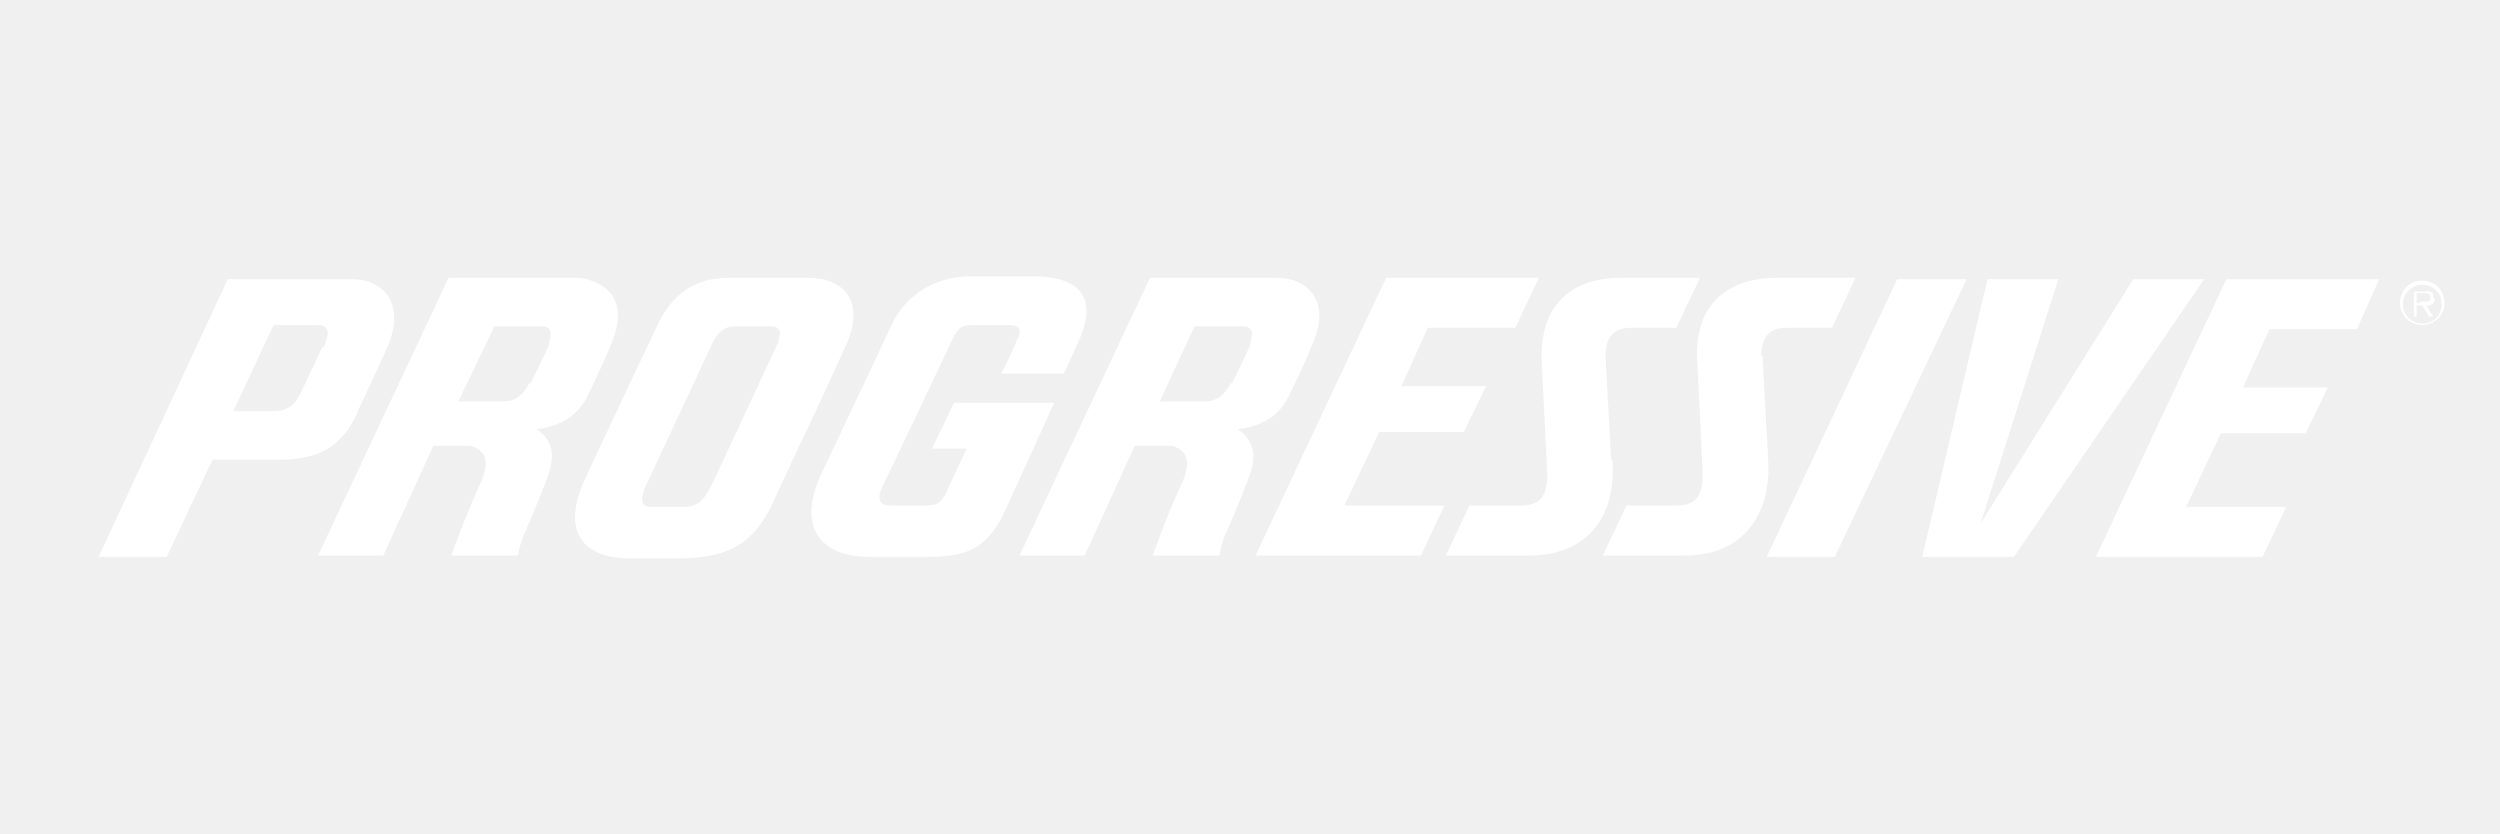
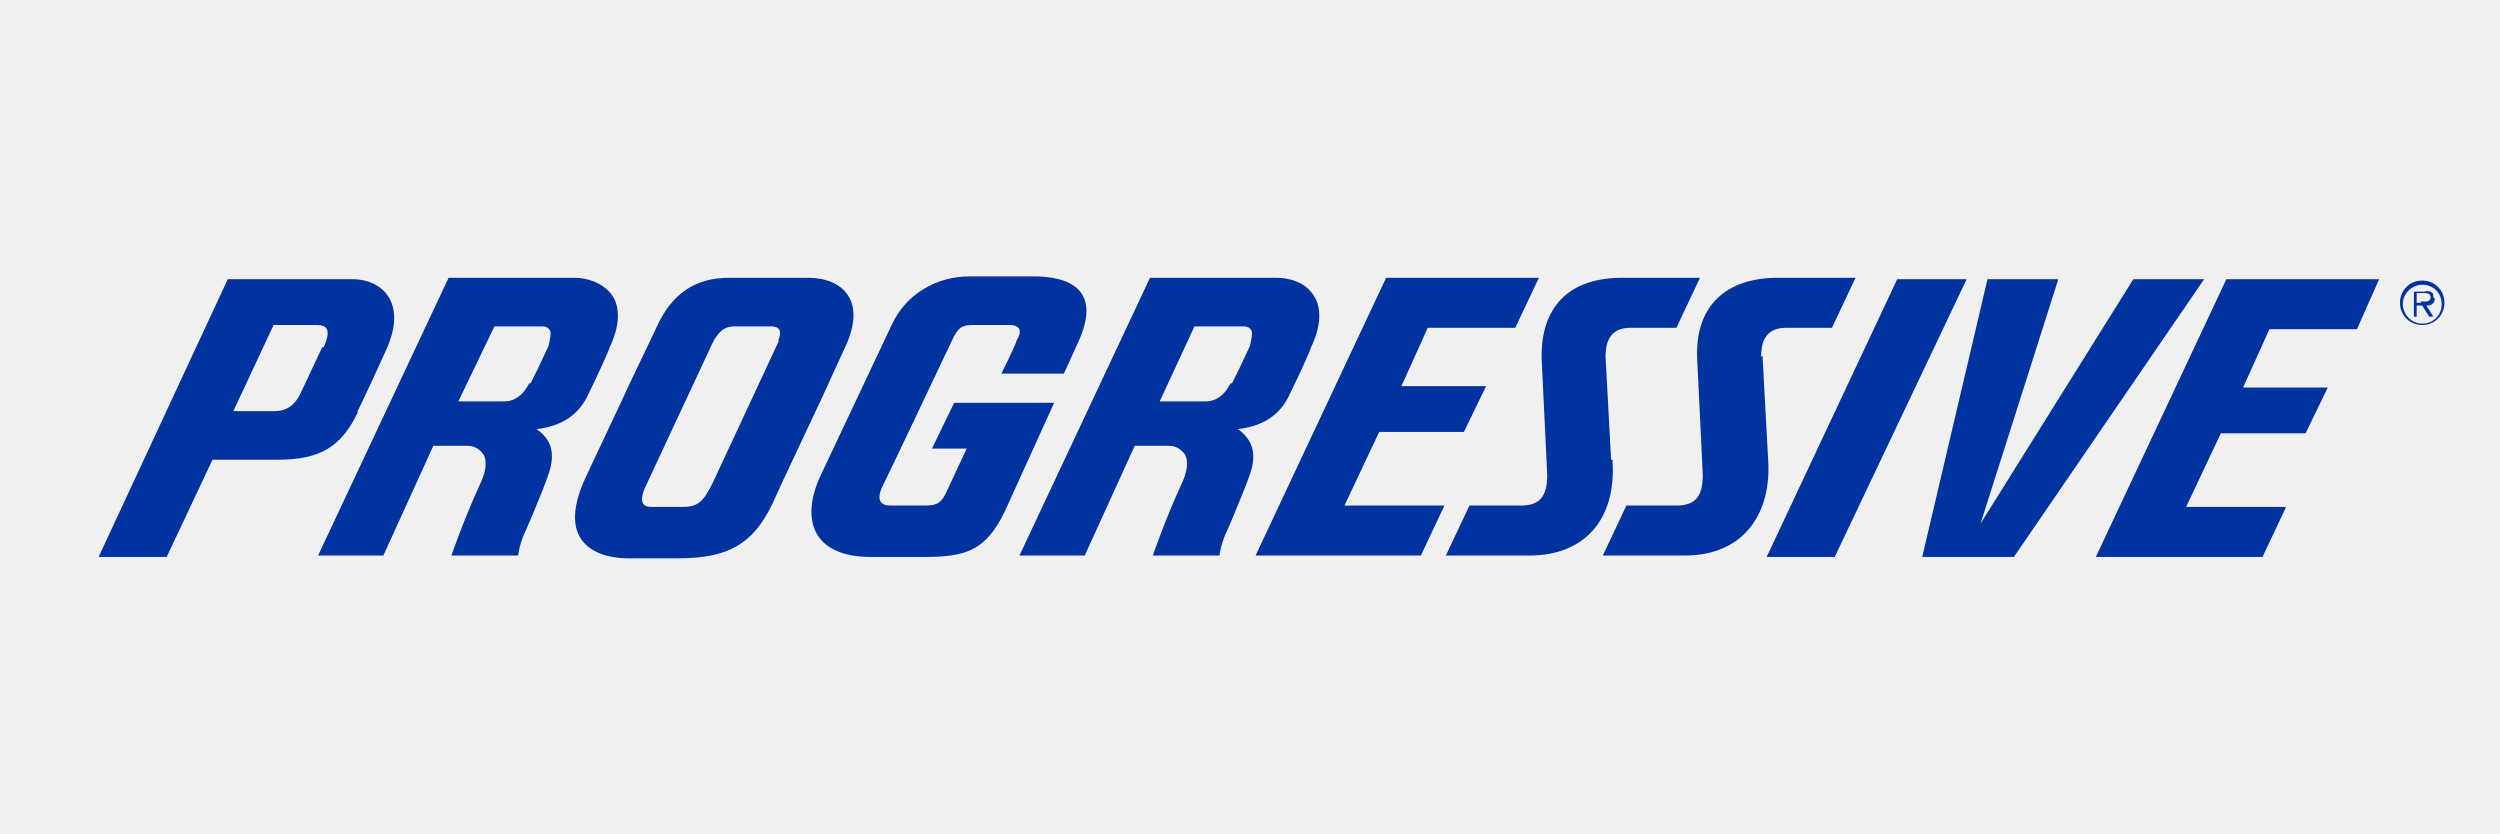
<svg xmlns="http://www.w3.org/2000/svg" id="Layer_1" version="1.1" viewBox="0 0 180 60">
  <defs>
    <style>
      .st0 {
        fill: #003a63;
      }

      .st1 {
        fill: #e21931;
      }

      .st2 {
        fill: #013186;
      }

      .st3 {
        fill: #104293;
      }

      .st4 {
        fill: #e01a33;
      }

      .st5 {
        fill: #b5c4eb;
      }

      .st6, .st7 {
-         fill: #fff;
+         fill: #0033a0;
      }

      .st7, .st8, .st9 {
        display: none;
      }

      .st10 {
        fill: #013088;
      }

      .st9 {
        fill: #ed1d24;
      }

      .st11 {
        fill: #b20032;
      }
    </style>
  </defs>
  <rect class="st9" x="-21.7" y="-24" width="233.9" height="108.6" />
  <path id="StateFarm" class="st7" d="M109.3,25.2h0c0,0,0,0,0,0-.9-.6-2.2-.9-3.4-.9-2.8,0-4.9,1.4-6.2,3.4-1.3,2-2,4.5-2,6.8s.2,3.2,1.2,4.5c.5.7,1.7,2.3,5.5,2.3,2.7,0,3.9-.7,4.6-1.1v-.2c.2-.6.7-3.3.9-3.9h-.1c-1.4,1-2.8,1.7-4.5,1.7s-2-.3-2.6-.8c-.6-.5-.9-1.3-.9-2.2s0-.7,0-1h0c0,0,0,0,0,0,2.6,0,4-.1,6.1-.1s1.5,0,2.5,0h.2c.2-1.1.5-2.3.5-3.7,0-1.3-.1-3.5-2.1-4.8M107.6,30.8h0c0,0-2.6.1-2.6.1h-2.5s0,0,0,0h0c0-.2.1-.4.2-.6.2-.6.4-1.2.9-1.7,0,0,.2-.2.2-.3.8-.9,1.5-1,2-1s1.2.3,1.5.7c0,0,0,.1.1.2.2.3.3.6.3.9,0,.1,0,.2,0,.4,0,.5,0,1-.2,1.4M97.6,27.9l-.2.2h-2.5c0,0-1.2,5.4-1.2,5.4-.2.7-.5,2.4-.5,3,0,.5.2.9.5,1.1.3.2.6.3.9.3.7,0,.9-.2,1.4-.4h0c0,0-.6,3.3-.6,3.3l-.2.2c-.9.2-1.5.3-2.4.3-2.4,0-4-.8-4.1-3.5,0-1.3.5-3.6.9-5.4l.9-4.4h-2c0,0-.1-.1-.1-.1l.6-3.1h.2c0,0,2,0,2,0l.8-4.1.2-.2c2-.5,2.6-.8,4.4-1.4h0c0,.1-.6,2.7-.6,2.7l-.6,2.9h2.6c0,0,0,0,0,0l-.6,3.1ZM128.8,22.7v.2c-.1,0-6.8,0-6.8,0l-1.1,5.6,5.8-.2h0c-.5,1.7-.6,2.2-.9,3.6h-.1c0,.1-5.6.1-5.6.1l-.7,3.9-.9,5h-.1c0,.1-4.8.2-4.8.2h0c0-.1.8-4.4.8-4.4l1.3-6c1-4.7,1.2-6.2,2.1-11.3h.1c0-.1,7-.1,7-.1h4.4c0-.1,0,0,0,0l-.7,3.5ZM138.2,25.4c-.9-.7-2.4-1-4.4-1s-2,0-3,.3c-.9.2-1.5.3-2,.5h-.1c0,.1-.7,3.5-.7,3.5h.2c.4,0,1-.3,1.9-.6.8-.3,1.6-.4,2.3-.4,1,0,1.8.1,2.3.4.5.3.9.9.9,1.6,0,.2,0,.3,0,.5,0,.1,0,.2,0,.3h0c0,0-.3,0-.7.1-.2,0-.5,0-.9,0-.6,0-1.2.1-1.8.2-1.3.2-5.1.8-6.2,3.3-1.2,2.1-1,4.8.2,6.2.4.5,1,.9,1.9,1.1h0s.2,0,.2,0c3.3.5,5.6-2.3,5.6-2.3l-.3,1.8h.1c0,.1,3.7,0,3.7,0h.2c0-.1,2.2-11,2.2-11,0-.2,0-.5.1-.8,0-.3,0-.6,0-.7,0-1.4-.6-2.4-1.6-3M134.4,36.2s-.9,1.4-2.1,1.9c-1.3.5-2.2.1-2.5-.4-.3-.4-.9-1.6.3-3,1.2-1.4,5-1.5,5-1.5l-.6,2.9ZM152.2,24.2l-.9,4.7-.2.2c-.3,0-.6,0-1,0-1.2,0-2.9.4-4.3,2.2h0s-1.9,9.7-1.9,9.7h-.1c0,.1-4,.2-4,.2h-.1c0-.1,3.2-16.3,3.2-16.3l.2-.2,4-.4.2.2-.5,2.4.2-.2c.8-.8,1.6-1.3,2.4-1.7.8-.5,1.6-.7,2.5-.7s.2,0,.2,0h.1ZM173.8,28.2c0,1-.2,2-.4,3l-1.9,9.6h-.1c0,.1-4.2.3-4.2.3h-.1c0-.1,2.2-10.7,2.2-11.2s-.3-1.8-1.6-1.8-2.1,1.1-2.1,1.1l-2.3,11.7h-.1c0,.1-1.8.2-1.8.2h-1.6c0,0-.8,0-.8,0h0c0,0,0-.1,0-.1,0,0,.3-1.6.7-3.6h0c.6-3.1,1.4-7.2,1.4-7.5,0-.5-.3-1.8-1.6-1.8s-2.1,1.1-2.1,1.1l-2.3,11.7h-.1c0,.1-.7.1-.7.1h-3.6c0,.1,0,0,0,0l3.2-16.2.2-.2,4.2-.4.2.2-.4,2.3s2-2.2,4.6-2.3c2.4,0,2.9,2.3,2.9,2.3,0,0,2.4-2.3,5-2.3,1.3,0,3.7.6,3.7,3.9M85.8,25.4c-.9-.7-2.4-1-4.4-1s-2,0-3,.3c-.9.2-1.5.3-2,.5h-.1c0,.1-.7,3.5-.7,3.5h.2c.4,0,1-.3,1.9-.6.8-.3,1.6-.4,2.3-.4,1,0,1.8.1,2.3.4.5.3.9.9.9,1.6s0,.3,0,.5c0,.1,0,.2,0,.3h0c0,0-.3,0-.7.1-.2,0-.5,0-.9,0-.6,0-1.2.1-1.8.2-1.3.2-5.1.8-6.2,3.3-1.2,2.1-1,4.8.2,6.2.4.5,1,.9,1.9,1.1h0s.2,0,.2,0c3.3.5,5.6-2.3,5.6-2.3l-.4,1.8h.1c0,.1,3.7,0,3.7,0h.2c0-.1,2.2-11,2.2-11,0-.2,0-.5.1-.8,0-.3,0-.6,0-.7,0-1.4-.6-2.4-1.6-3M82,36.2s-.9,1.4-2.1,1.9c-1.3.5-2.2.1-2.5-.4-.3-.4-.9-1.6.3-3,1.2-1.4,5-1.5,5-1.5l-.6,2.9ZM73.1,27.9l-.2.2h-2.5c0,0-1.2,5.4-1.2,5.4-.2.7-.5,2.4-.5,3,0,.5.2.9.5,1.1.3.2.6.3.9.3.7,0,1-.2,1.4-.4h0c0,0-.6,3.3-.6,3.3l-.2.2c-.9.2-1.5.3-2.4.3-2.3,0-4-.8-4.1-3.5,0-1.3.5-3.6.9-5.4l.9-4.4h-2c0,0-.1-.1-.1-.1l.6-3.1h.2c0,0,2,0,2,0l.8-4.1.2-.2c2-.5,2.6-.8,4.4-1.4h0c0,.1-.6,2.7-.6,2.7l-.6,2.9h2.6c0,0,0,0,0,0l-.6,3.1ZM63.7,20.4l-.8,4h-.2c-.3-.4-.5-.5-.9-.9-.9-.7-2.1-1.1-3.2-1.1s-1.6.3-2.2.7c-.5.5-.8,1.1-.8,1.9,0,1.4,1,2.1,2.7,3.1l.7.4c1.4.9,3.6,2.4,3.6,5.6,0,3.7-2.4,7.4-8,7.4-1.4,0-2.8-.2-4.1-.7-.9-.3-1.3-.6-1.8-1v-.3s.7-3.9.7-3.9h.2c.3.4.8.7,1.4,1.2,1.4.9,2.7,1,3.2,1,2,0,3.6-1.1,3.6-2.9,0-1.6-1.3-2.4-2.6-3.2l-.9-.6c-1.4-.9-3.4-2.2-3.4-5.4,0-1.2.4-3,1.4-4.4,1.4-1.9,3.7-2.6,5.9-2.6s4.6,1,5.4,1.5v.2ZM22.7,27.3c1.1.7,2.8,1.2,4.6,1.2s3.4-.5,4.6-1.2c1.2-.7,1.9-1.7,1.9-2.7,0-1-.7-2-1.9-2.7-1.2-.7-2.8-1.1-4.6-1.1-1.8,0-3.4.4-4.6,1.1-1.2.7-1.8,1.6-1.8,2.7,0,1,.7,2,1.8,2.7M22.9,32.8c-1.2-.7-2.8-1.1-4.6-1.1s-3.4.4-4.6,1.1c-1.2.7-1.8,1.6-1.8,2.7,0,1,.7,2,1.8,2.7,1.1.7,2.8,1.2,4.6,1.2,1.8,0,3.4-.5,4.6-1.2,1.2-.7,1.9-1.7,1.9-2.7,0-1-.7-2-1.9-2.7M40.7,32.8c-1.2-.7-2.8-1.1-4.6-1.1s-3.4.4-4.6,1.1c-1.2.7-1.8,1.6-1.8,2.7,0,1,.7,2,1.8,2.7,1.1.7,2.8,1.2,4.6,1.2,1.8,0,3.4-.5,4.6-1.2,1.2-.7,1.9-1.7,1.9-2.7,0-1-.7-2-1.9-2.7M36.1,29c-.8,0-1.6,0-2.4.2,1.6-1.2,2.7-2.8,2.7-4.6,0-3.6-4.1-6.4-9.1-6.4-5.1,0-9.1,2.9-9.1,6.4s1,3.4,2.6,4.6c-.8-.1-1.6-.2-2.4-.2-5.1,0-9.1,2.9-9.1,6.4s4,6.5,9.1,6.5,7.9-2.1,8.9-4.9c1,2.8,4.5,4.9,8.8,4.9s9.2-2.9,9.2-6.5-4.1-6.4-9.1-6.4M19.8,24.7c0-1.6,1.2-2.7,2-3.2,1.4-1,3.4-1.6,5.5-1.6s4.1.6,5.5,1.6c.7.5,2,1.6,2,3.2,0,2.7-3.5,4.8-7.5,4.8-2.1,0-4-.6-5.5-1.6-1.2-.9-2-2-2-3.3M18.3,40.3c-2.1,0-4-.6-5.5-1.6-1.2-.9-2-2-2-3.3,0-1.6,1.2-2.7,2-3.2,1.4-1,3.4-1.6,5.5-1.6,2.1,0,4.1.6,5.5,1.6.7.5,2,1.6,2,3.2,0,2.7-3.5,4.8-7.5,4.8M27.3,33.9c-.4-1.1-1.2-2.2-2.3-3,.7.1,1.5.2,2.3.2s1.6,0,2.4-.2c-1.1.8-1.9,1.8-2.3,3M36.1,40.3c-2.1,0-4-.6-5.5-1.6-1.2-.9-2-2-2-3.3,0-1.6,1.2-2.7,2-3.2,1.4-1,3.4-1.6,5.5-1.6,2.1,0,4.1.6,5.5,1.6.7.5,2,1.6,2,3.2,0,2.7-3.5,4.8-7.5,4.8" />
  <g id="Progressive">
    <g id="g98">
      <path id="path53" class="st6" d="M89.1,30.9c1.8-.2,3.1-1,3.8-2.6.6-1.2,1.5-3.2,1.5-3.3.9-1.9.6-3.1.2-3.7-.6-1-1.8-1.3-2.7-1.3h-9.1l-9.4,20h4.7l3.6-7.9h2.5c.4,0,.8.2,1.1.6.3.5.2,1.3-.3,2.3-1.1,2.4-2,5-2,5h4.8c.1-.7.3-1.3.6-1.9.4-.9,1.5-3.6,1.5-3.7.9-2.2-.2-3.1-.9-3.6h0ZM88.6,27.6c-.4.8-1,1.3-1.8,1.3h-3.3l2.5-5.4h3.6c.2,0,.4.1.5.3.1.2,0,.6-.1,1.1l-.8,1.7-.5,1Z" />
      <path id="path55" class="st6" d="M38.6,30.9c1.8-.2,3.1-1,3.8-2.6.6-1.2,1.5-3.2,1.5-3.3.9-1.9.6-3.1.2-3.7-.6-.9-1.8-1.3-2.7-1.3h-9.1l-9.4,20h4.7l3.6-7.9h2.5c.4,0,.8.2,1.1.6.3.5.2,1.3-.3,2.3-1.1,2.4-2,5-2,5h4.8c.1-.7.3-1.3.6-1.9.4-.9,1.5-3.6,1.5-3.7.9-2.3-.2-3.1-.9-3.6ZM38.1,27.6c-.4.8-1,1.3-1.8,1.3h-3.3l2.6-5.4h3.5c.2,0,.4.1.5.3.1.2,0,.6-.1,1.1l-.8,1.7-.5,1Z" />
      <path id="path57" class="st6" d="M60.8,25.1c1.7-3.5-.2-5.1-2.6-5.1h-5.7c-2.4,0-4.1,1.1-5.2,3.5-.6,1.3-1.6,3.3-2.7,5.7l-2.4,5.1c-2.4,5.1,1.2,5.9,3,5.9h3.6c3.6,0,5.4-1,6.8-3.9.9-2,2.2-4.7,3.6-7.7l1.6-3.5ZM56.1,24.5l-4.8,10.3c-.7,1.4-1.1,1.7-2.2,1.7h-2.1c-.4,0-1.1,0-.6-1.3.8-1.7,4.2-9,4.9-10.5.5-1,1-1.2,1.6-1.2h2.6c.5,0,.9.2.5,1.1h0Z" />
      <path id="path59" class="st6" d="M68.7,29l-1.6,3.3h2.5l-1.4,3c-.4.9-.7,1.1-1.6,1.1h-2.5c-.7,0-1-.4-.6-1.3.6-1.2,5-10.5,5-10.5.5-1.1.8-1.2,1.6-1.2h2.6c.6,0,1,.3.5,1.1,0,.2-1.1,2.4-1.1,2.4h4.5s1-2.2,1-2.2c1.5-3.2.2-4.7-2.9-4.8h-4.9c-2.4,0-4.6,1.3-5.6,3.5-.9,1.9-5.1,10.8-5.1,10.8-1.5,3.2-.6,5.9,3.6,5.9h3.8c3,0,4.5-.4,5.9-3.4l3.5-7.7h-7.1Z" />
      <polygon id="polygon61" class="st6" points="136.6 20.1 127.2 40.1 132.1 40.1 141.6 20.1 136.6 20.1" />
      <polygon id="polygon63" class="st6" points="142.6 37.7 148.2 20.1 143.1 20.1 138.4 40.1 145 40.1 158.7 20.1 153.6 20.1 142.6 37.7" />
      <path id="path65" class="st6" d="M116,33.1l-.4-7.4c0-.9.2-2.1,1.8-2.1h3.3l1.7-3.6h-5.6c-4.4,0-5.9,2.7-5.8,5.9.1,1.9.4,8.3.4,8.3,0,1.5-.5,2.2-1.9,2.2h-3.7l-1.7,3.6h6c4,0,6.3-2.6,6-6.9h0Z" />
      <path id="path67" class="st6" d="M126.8,25.7c0-.9.2-2.1,1.8-2.1h3.3l1.7-3.6h-5.6c-3.7,0-6,2-5.8,5.9.1,1.9.4,8.3.4,8.3,0,1.5-.5,2.2-1.9,2.2h-3.6l-1.7,3.6h5.9c4.3,0,6.3-3.1,6-7l-.4-7.4Z" />
      <path id="path69" class="st6" d="M99.3,31.1h6.1l1.6-3.3h-6.1l1.9-4.2h6.3l1.7-3.6h-11l-9.4,20h11.9l1.7-3.6h-7.2l2.5-5.3Z" />
      <path id="path71" class="st6" d="M151,40.1h11.9l1.7-3.6h-7.2l2.5-5.3h6.1l1.6-3.3h-6.1l1.9-4.2h6.3l1.6-3.6h-11l-9.4,20Z" />
      <path id="path73" class="st6" d="M25.7,29.7c.4-.8,1.2-2.5,2.1-4.5,1.6-3.5-.4-5.1-2.4-5.1h-9l-9.3,20h4.9l3.3-7h4.7c3,0,4.6-.9,5.8-3.5ZM23.2,25c-.9,1.9-1.5,3.2-1.6,3.4-.4.8-1,1.2-1.8,1.2h-3l2.9-6.2h3.1c.7,0,1.1.3.5,1.6Z" />
      <path id="path75" class="st6" d="M175.2,21.4c0-.2,0-.3-.2-.4-.1,0-.3-.1-.4,0h-.8v1.8h.2v-.8h.4l.5.8h.3l-.5-.8c.3,0,.6-.1.6-.5h0ZM174.3,21.8h-.3v-.7h.5c.2,0,.5,0,.5.3,0,.4-.4.3-.7.3Z" />
      <path id="path77" class="st6" d="M174.4,20.2c-.9,0-1.6.7-1.6,1.6,0,.9.7,1.6,1.6,1.6.9,0,1.6-.7,1.6-1.6h0c0-.9-.7-1.6-1.6-1.6ZM174.4,23.3c-.8,0-1.4-.7-1.4-1.4,0-.8.7-1.4,1.4-1.4.8,0,1.4.6,1.4,1.4,0,.8-.6,1.4-1.4,1.4,0,0,0,0,0,0h0Z" />
    </g>
  </g>
  <g id="Geico" class="st8">
    <path id="path82" class="st3" d="M14.1,26.2c0-7.6,4.3-9.4,11.5-9.4h12c9.1,0,10.4,3.3,10.4,8.4v.8h-7.9c0-2.6-1.5-2.9-4-2.9h-8.7c-4,0-5.1,1-5.1,5.4v3.2c0,4.5,1,5.4,5.1,5.4h8.5c2.1,0,4.2-.3,4.2-2.8v-.8h-10v-5.4h18v7.4c0,7.5-3.9,7.9-12.9,7.9h-9.6c-7.2,0-11.5-1.8-11.5-9.4v-7.8h0Z" />
    <path id="path86" class="st3" d="M50.1,17h28.6v6.1h-20.6v4.2h19.5v5.4h-19.5v4.2h21v6.3h-29v-26.1h0Z" />
    <path id="path88" class="st3" d="M81.6,17h8v26.1h-8v-26.1Z" />
    <path id="path92" class="st3" d="M92,26.2c0-7.6,4.3-9.4,11.5-9.4h9.4c11.4,0,12.9,2.5,12.8,9.8h-8v-.7c0-1.9-1.4-2.4-3.8-2.4h-8.7c-4.2,0-5,2-5,5.2v2.8c0,3.8.8,5.2,4.6,5.2h8.5c3.6,0,4.7-.4,4.7-3.6h8v2.5c0,4.4-1.6,7.9-9.6,7.9h-12.9c-7.2,0-11.5-1.8-11.5-9.4v-7.8h0Z" />
    <path id="path96" class="st3" d="M135.7,31.5c0,3.8.8,5.2,4.6,5.2h10.2c3.8,0,4.6-1.4,4.6-5.2v-2.8c0-3.2-.8-5.2-5-5.2h-9.4c-4.2,0-5,2-5,5.2v2.8ZM127.4,26.2c0-7.6,4.3-9.4,11.5-9.4h12.8c7.2,0,11.5,1.8,11.5,9.4v7.8c0,7.6-4.3,9.4-11.5,9.4h-12.8c-7.2,0-11.5-1.8-11.5-9.4v-7.8Z" />
    <path id="path100" class="st3" d="M166.3,40.2c.4,0,1,0,1-.5s-.4-.5-.8-.5h-.8v1h.5ZM167.7,41.8h-.4l-.8-1.3h-.6v1.3h-.4v-2.9h1.3c.2,0,.5,0,.7.1.2.1.3.4.3.6,0,.6-.4.8-.9.8l.9,1.3h0ZM168.7,40.3c0-1.3-1-2.3-2.3-2.3s-2.3,1-2.3,2.3,1,2.3,2.3,2.3,2.3-1,2.3-2.3M163.8,40.3c0-1.4,1.2-2.6,2.6-2.6s2.6,1.2,2.6,2.6-1.2,2.6-2.6,2.6-2.6-1.2-2.6-2.6" />
  </g>
  <g id="Farmers" class="st8">
    <path id="path3010" class="st6" d="M70.1,27.1h17.5s2.3,2.6,3.9,2.6,3.9-2.6,3.9-2.6h17.6s1-22.4-21.5-22.4-21.4,22.4-21.4,22.4Z" />
    <path id="path2995" class="st10" d="M71,26.1h40.9s0-20.3-20.4-20.3-20.5,20.3-20.5,20.3Z" />
    <path id="path2997" class="st5" d="M85.2,6.6c-.3,3.5-.3,7-.2,10.5-3.3-1.4-6.6-2.3-9.9-3.1,1.9,3,3.9,5.9,6.1,8.6-3.5.9-6.9,1.9-10.1,3.3h40.8c-3-1.4-6.7-2.3-10.1-3.3,2-2.6,4.1-4.9,6.1-8.6-3.4.7-6.7,1.8-9.9,3.1.1-3.5.2-6.9-.2-10.5-2.4,2.6-4.3,5.6-6.3,8.5-1.8-2.8-3.9-5.6-6.2-8.5h0Z" />
    <path id="path3002" class="st6" d="M81.8,26.1c-2.6-1.8-4.7-3.6-6.4-5.2,2.8-.4,5.5-.4,8.3-.5-1.3-2.6-1.5-5.2-2.2-7.9,2.5,1.6,5.2,2.9,7.1,4.9.4-2.7,1.5-5.5,2.8-8.1,1.1,2.7,2.3,5.4,2.8,7.9,2.3-2.1,4.6-3.3,6.9-4.6-.5,2.9-1.2,5.6-2.2,7.9,2.8,0,5.5-.1,8.4.5-2.1,2.1-4.3,3.6-6.4,5.1h-19.2s0,0,0,0Z" />
    <path id="path3004" class="st4" d="M91.5,28.5v-11.4h-6.5c0,6.7,3.2,10,6.5,11.4Z" />
    <path id="path3006" class="st11" d="M91.4,28.5v-11.4h6.5c0,6.7-3.2,10-6.5,11.4h0Z" />
    <path id="rect3012" class="st10" d="M43.8,31.6v11.3h2.2v-4.6h4.6v-1.9h-4.6v-2.8h5l.7-1.9h-7.9Z" />
    <path id="path3019" class="st2" d="M103.7,31.6v11.3h2.2s5.1,0,5.1,0v-1.9h-5.1v-3h4.6v-1.9h-4.6v-2.5h5l.7-1.9h-7.9Z" />
    <path id="path3029" class="st10" d="M58.8,31.6l-4.5,11.4h2.4l.9-2.4h4.5l.8,2.4h2.6l-4.5-11.3h-2.2,0ZM59.8,34.6l1.7,4.2h-3.4l1.7-4.2Z" />
    <path id="path3034" class="st10" d="M70.5,31.6v11.4h2.4v-4.4h1.1l3,4.4h2.8l-3.4-4.8s2.3-.7,2.3-3c0-3.6-3.6-3.7-3.6-3.7h-4.6ZM72.9,33.4h1.9s1.7.1,1.7,1.8-1.7,1.7-1.7,1.7h-1.9v-3.5Z" />
    <path id="path3039" class="st10" d="M117.1,31.6v11.4h2.4v-4.4h1.1l3,4.4h2.8l-3.4-4.8s2.3-.7,2.3-3c0-3.6-3.6-3.7-3.6-3.7h-4.6ZM119.5,33.4h1.9s1.7.1,1.7,1.8-1.7,1.7-1.7,1.7h-1.9v-3.5Z" />
    <path id="path3041" class="st10" d="M87.4,35.9l-.5,7.1h-2.2l.9-11.4h2.3l3.4,7.4,3.2-7.4h2.1l1,11.3h-2.4l-.4-7.1-3.3,7.1h-1l-3.2-7.1h0Z" />
    <path id="path3043" class="st10" d="M130.8,41.7l1.1-1.7c2.1,1.4,3.6,1.4,4.9.5.3-.9,0-1.4-.4-1.7l-3.7-1.5c-1.6-1.3-2.2-2.8-.4-4.8,1.6-1.4,3.7-1.4,6.2-.2v2.1c-1.5-.5-2.9-1.6-4.6-.7-.8,1.1,0,1.6.4,2,2.4.9,4.2,1.6,4.6,2.5.6,1.9,0,2.9-.7,3.7-2.7,2.1-5.8,1.1-7.5-.1h0Z" />
    <path id="rect3045" class="st1" d="M59.7,49.1h1.3v6.2h-1.3v-6.2Z" />
    <path id="path3054" class="st1" d="M65.2,51.1v4.2h-1.1v-6.1h1l3,4.1v-4.2h1v6.2h-.9l-3.1-4.2h0Z" />
    <path id="path3056" class="st1" d="M104.1,51.1v4.2h-1.1v-6.1h1l3,4.1v-4.2h1v6.2h-.9l-3.1-4.2Z" />
    <path id="path3058" class="st1" d="M72.1,54.7l.6-.9c1.2.8,1.8.9,2.5.3.3-.2.4-.7,0-1l-2.1-.9c-1-.5-1.2-1.5-.2-2.7.9-.8,2.1-.8,3.5-.1v1.2c-.9-.3-1.9-.8-2.5-.3-.4.4-.2.7.1.9,1.3.5,2.4,1,2.7,1.5.4,1.1-.1,1.6-.5,2.1-1.3,1.1-3.1.6-4.1-.1Z" />
    <path id="path3060" class="st1" d="M82,55.4c-2.4,0-2.6-2.1-2.6-2.1v-4.2h1.3v4.2s0,1.1,1.3,1.1,1.3-1,1.3-1v-4.4h1.2v4.2s0,2.2-2.4,2.2Z" />
    <path id="path3062" class="st1" d="M87.6,49.1v6.3h1.3v-2.4h.6l1.6,2.4h1.5l-1.9-2.6s1.3-.4,1.3-1.6c0-2-2-2-2-2h-2.5ZM88.9,50.1h1.1s.9,0,.9,1-.9.9-.9.9h-1v-1.9Z" />
    <path id="path3064" class="st1" d="M97,49.2l-2.5,6.3h1.4l.5-1.3h2.5l.5,1.3h1.4l-2.5-6.2h-1.2ZM97.5,50.8l.9,2.3h-1.9l.9-2.3Z" />
    <path id="path3066" class="st1" d="M111,52.4c0-1.7.9-3.3,3.1-3.4.7,0,1.8.4,1.8.4v1.2c0,0-1.1-.6-1.8-.5-1.1.1-2,.6-2,2.3s.9,1.9,1.9,1.9,1.6-.5,1.6-.5l.4,1s-1.1.6-2,.6c-1.6,0-3.1-1.1-3.1-3.1h0Z" />
    <path id="path3068" class="st1" d="M119.1,49.2v6.1h4v-1h-2.8v-1.6h2.5v-1h-2.5v-1.4h2.7l.4-1h-4.3Z" />
    <path id="path3088" class="st10" d="M136.3,29.1h.2c0,0,0,.1,0,.2s0,0,.2.1c0,0,.1,0,.2,0s.1,0,.2,0,0,0,.1,0,0,0,0-.1,0,0,0-.1,0,0-.1,0c0,0-.1,0-.3,0-.1,0-.2,0-.3,0,0,0-.1,0-.2-.1,0,0,0-.1,0-.2s0-.1,0-.2c0,0,.1-.1.2-.2,0,0,.2,0,.3,0s.2,0,.3,0c0,0,.2,0,.2.2,0,0,0,.1,0,.2h-.2c0,0,0-.2-.1-.2s-.1,0-.3,0-.2,0-.3,0c0,0,0,0,0,.2s0,0,0,.1c0,0,.1,0,.3.1.2,0,.3,0,.3,0,0,0,.2,0,.2.2,0,0,0,.1,0,.2s0,.2,0,.2-.1.1-.2.2c0,0-.2,0-.3,0s-.2,0-.3,0-.2,0-.2-.2,0-.2,0-.3h0Z" />
    <path id="path3090" class="st10" d="M137.8,29.6v-1.5h.3l.4,1.1c0,0,0,.2,0,.2,0,0,0-.1,0-.2l.4-1h.3v1.5h-.2v-1.2l-.4,1.2h-.2l-.4-1.3v1.3h-.2,0Z" />
  </g>
  <g id="USAA" class="st8">
    <path class="st0" d="M66.4,42.1v8.5c0,4.8,2.9,5.6,5.4,5.6,3.6,0,5.3-2.4,5.3-5.6v-8.5h-2.4v8.8c0,1.1-.4,3.2-2.9,3.1-2.3,0-2.7-2.2-2.7-3.5v-8.4h-2.6Z" />
    <path class="st0" d="M87,42.7s-1.5-.8-3.2-.8-4.9,1.1-4.9,4.1,1.5,3.1,2.6,3.6c.6.3,1.2.6,1.8.9.3.2,1.4.5,1.4,1.8s-1.4,1.8-2.1,1.8c-2.3,0-3.9-1.1-3.9-1.1l.2,2.7s.9.5,3.8.5c2.7,0,4.7-1.7,4.7-4.2s-1.3-2.9-2.3-3.5c-.8-.4-1.3-.6-2.1-1-.7-.3-1.5-.9-1.5-1.9s.9-1.7,2.3-1.7c2,0,2.8.9,3.2,1.2v-2.5h0Z" />
    <path class="st0" d="M103.3,51.6l1.9-5.4,1.7,5.4h-3.6ZM91.9,51.6l1.9-5.4,1.7,5.4h-3.6ZM106.4,42.1h-2.9l.5,1.2-4.5,11.9-4.6-13h-2.9l.5,1.2-4.7,12.7h2.6l.8-2.4h4.9l.8,2.4h4.9l.8-2.4h4.9l.8,2.4h2.9l-4.9-13.8Z" />
    <path class="st0" d="M66.3,26.5v4.3c.1,0,1.2-.8,2.4-.8s2.5.9,2.5.9l10.6,6.2.9-3.9-11.5-6.7s-1.3-.8-2.5-.8c-1.2,0-2.4.9-2.4.9" />
    <path class="st0" d="M66.3,20.9v4.3c.1,0,1.2-.8,2.4-.8s2.5.9,2.5.9l11.8,6.9.9-3.9-12.7-7.4s-1.3-.8-2.5-.8-2.4.9-2.4.9" />
    <path class="st0" d="M66.3,15.3v4.3c.1,0,1.2-.8,2.4-.8s2.5.8,2.5.8l12.9,7.6.9-3.9-13.8-8.1s-1.3-.8-2.5-.8c-1.2,0-2.4.9-2.4.9" />
    <path class="st0" d="M88.4,8.4l1.2,5.1,16.2,9.4s1.3.8,2.5.8,2.4-.9,2.4-.9v-4.3c-.1,0-1.1.8-2.4.8s-2.5-.9-2.5-.9l-12.5-7.3-.9-3.3c0-.1.1-.2.2-.2l2.1-.7c.3,0,.4.2.4.5v.2c.2,0,.5-.1.5-.1v-1.3c0-.9-.7-1.6-1.6-1.6h-2.1s-.3-.7-1.2-.7h-4c-1.1,0-1.3,1-1.3,1l-2.8,11.3-11.4-6.7s-1.2-.8-2.5-.8-2.4.9-2.4.9v4.3c.1,0,1.1-.8,2.4-.8s2.5.9,2.5.9l14,8.2,3.2-13.8Z" />
    <path class="st0" d="M89.9,14.9l1.2,5.1,14.7,8.6s1.3.9,2.5.9,2.4-.9,2.4-.9v-4.3c-.1,0-1.1.8-2.4.8s-2.5-.8-2.5-.8l-15.8-9.3Z" />
    <path class="st0" d="M91.4,21.4l1.2,5.1,13.2,7.7s1.3.9,2.5.9,2.4-.9,2.4-.9v-4.3c-.1,0-1.1.8-2.4.8s-2.5-.8-2.5-.8l-14.3-8.4Z" />
    <path class="st0" d="M92.9,27.9l1.2,5.1,11.7,6.8s1.3.9,2.5.9,2.4-.9,2.4-.9v-4.3c-.1,0-1.1.8-2.4.8s-2.5-.9-2.5-.9l-12.8-7.5Z" />
    <path class="st0" d="M114,41.3c1.6,0,2.8,1.3,2.8,2.9s-1.2,2.9-2.8,2.9-2.8-1.3-2.8-2.9,1.3-2.9,2.9-2.9h0ZM113.9,41.7c-1.3,0-2.3,1.1-2.3,2.4s1,2.4,2.3,2.4c1.3,0,2.3-1.1,2.3-2.4,0-1.3-1-2.4-2.3-2.4h0ZM113.4,45.8h-.5v-3.2c.3,0,.5,0,.9,0s.8.1,1,.2c.2.1.3.4.3.7,0,.4-.3.7-.6.8h0c.3,0,.5.3.5.8,0,.5.2.7.2.8h-.5c0-.1-.2-.4-.2-.8,0-.4-.3-.6-.7-.6h-.4v1.4h0ZM113.4,44.1h.4c.4,0,.8-.2.8-.5s-.2-.6-.8-.6-.3,0-.4,0v1.1Z" />
  </g>
</svg>
